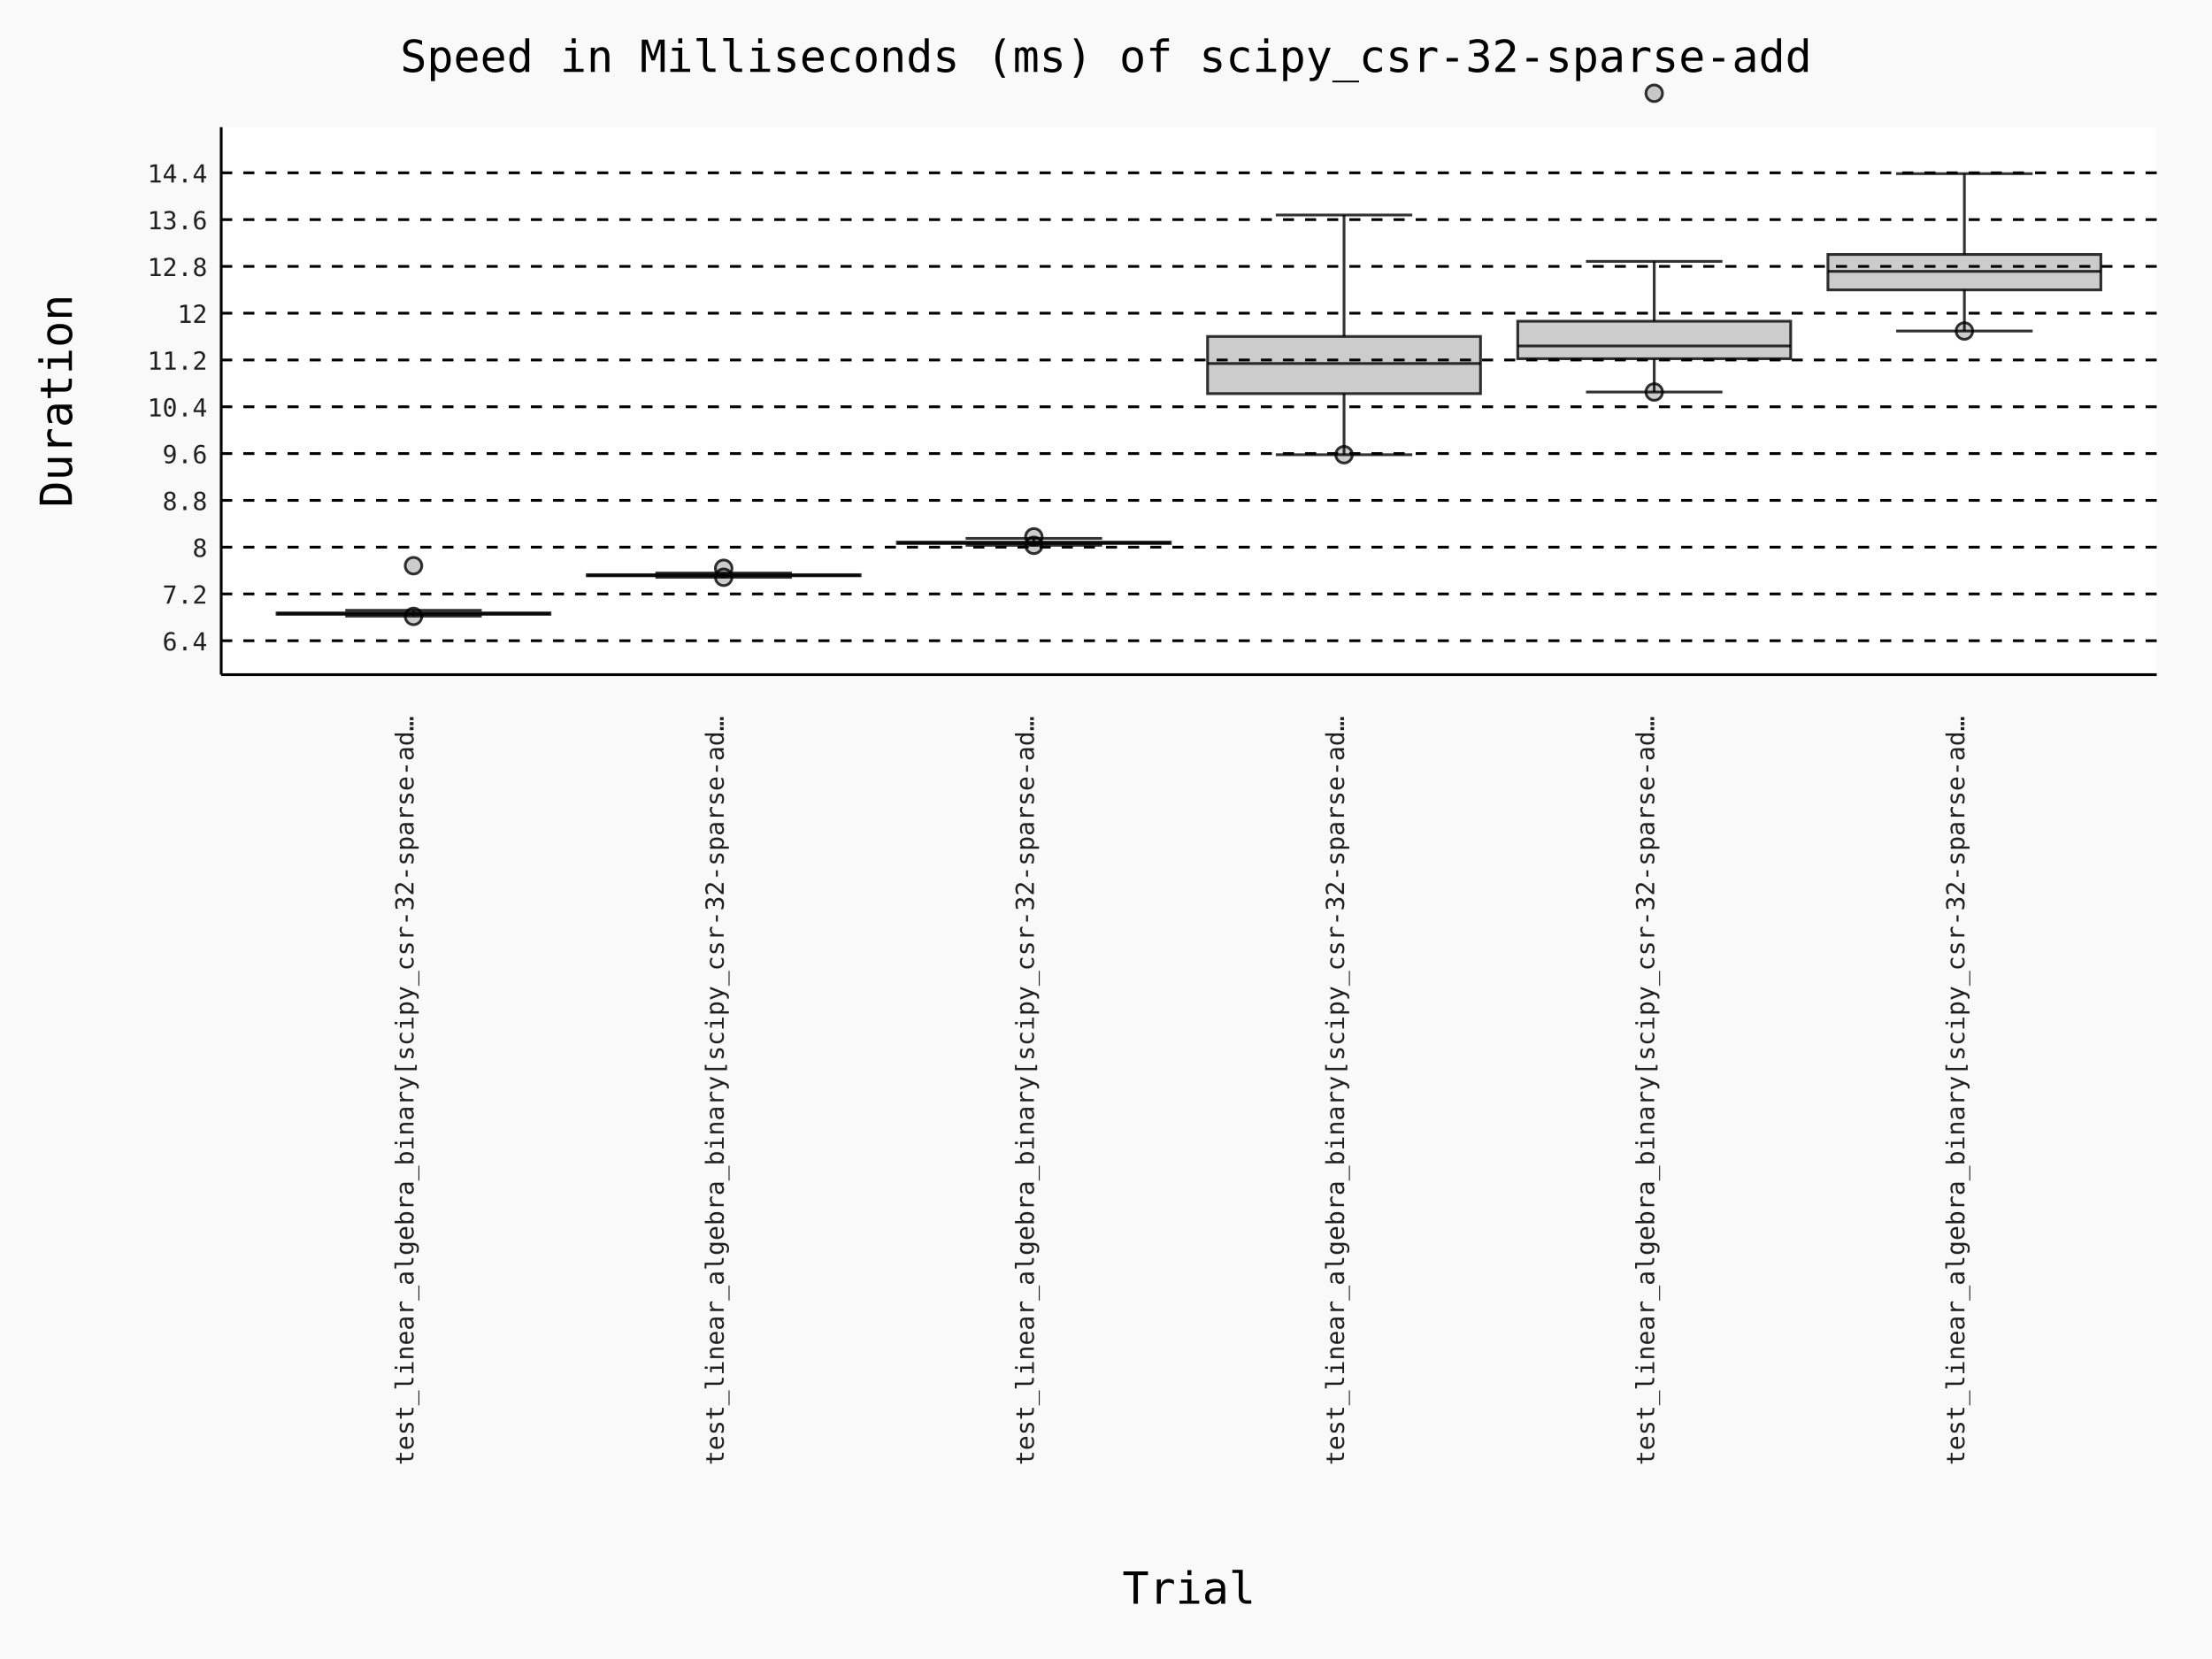
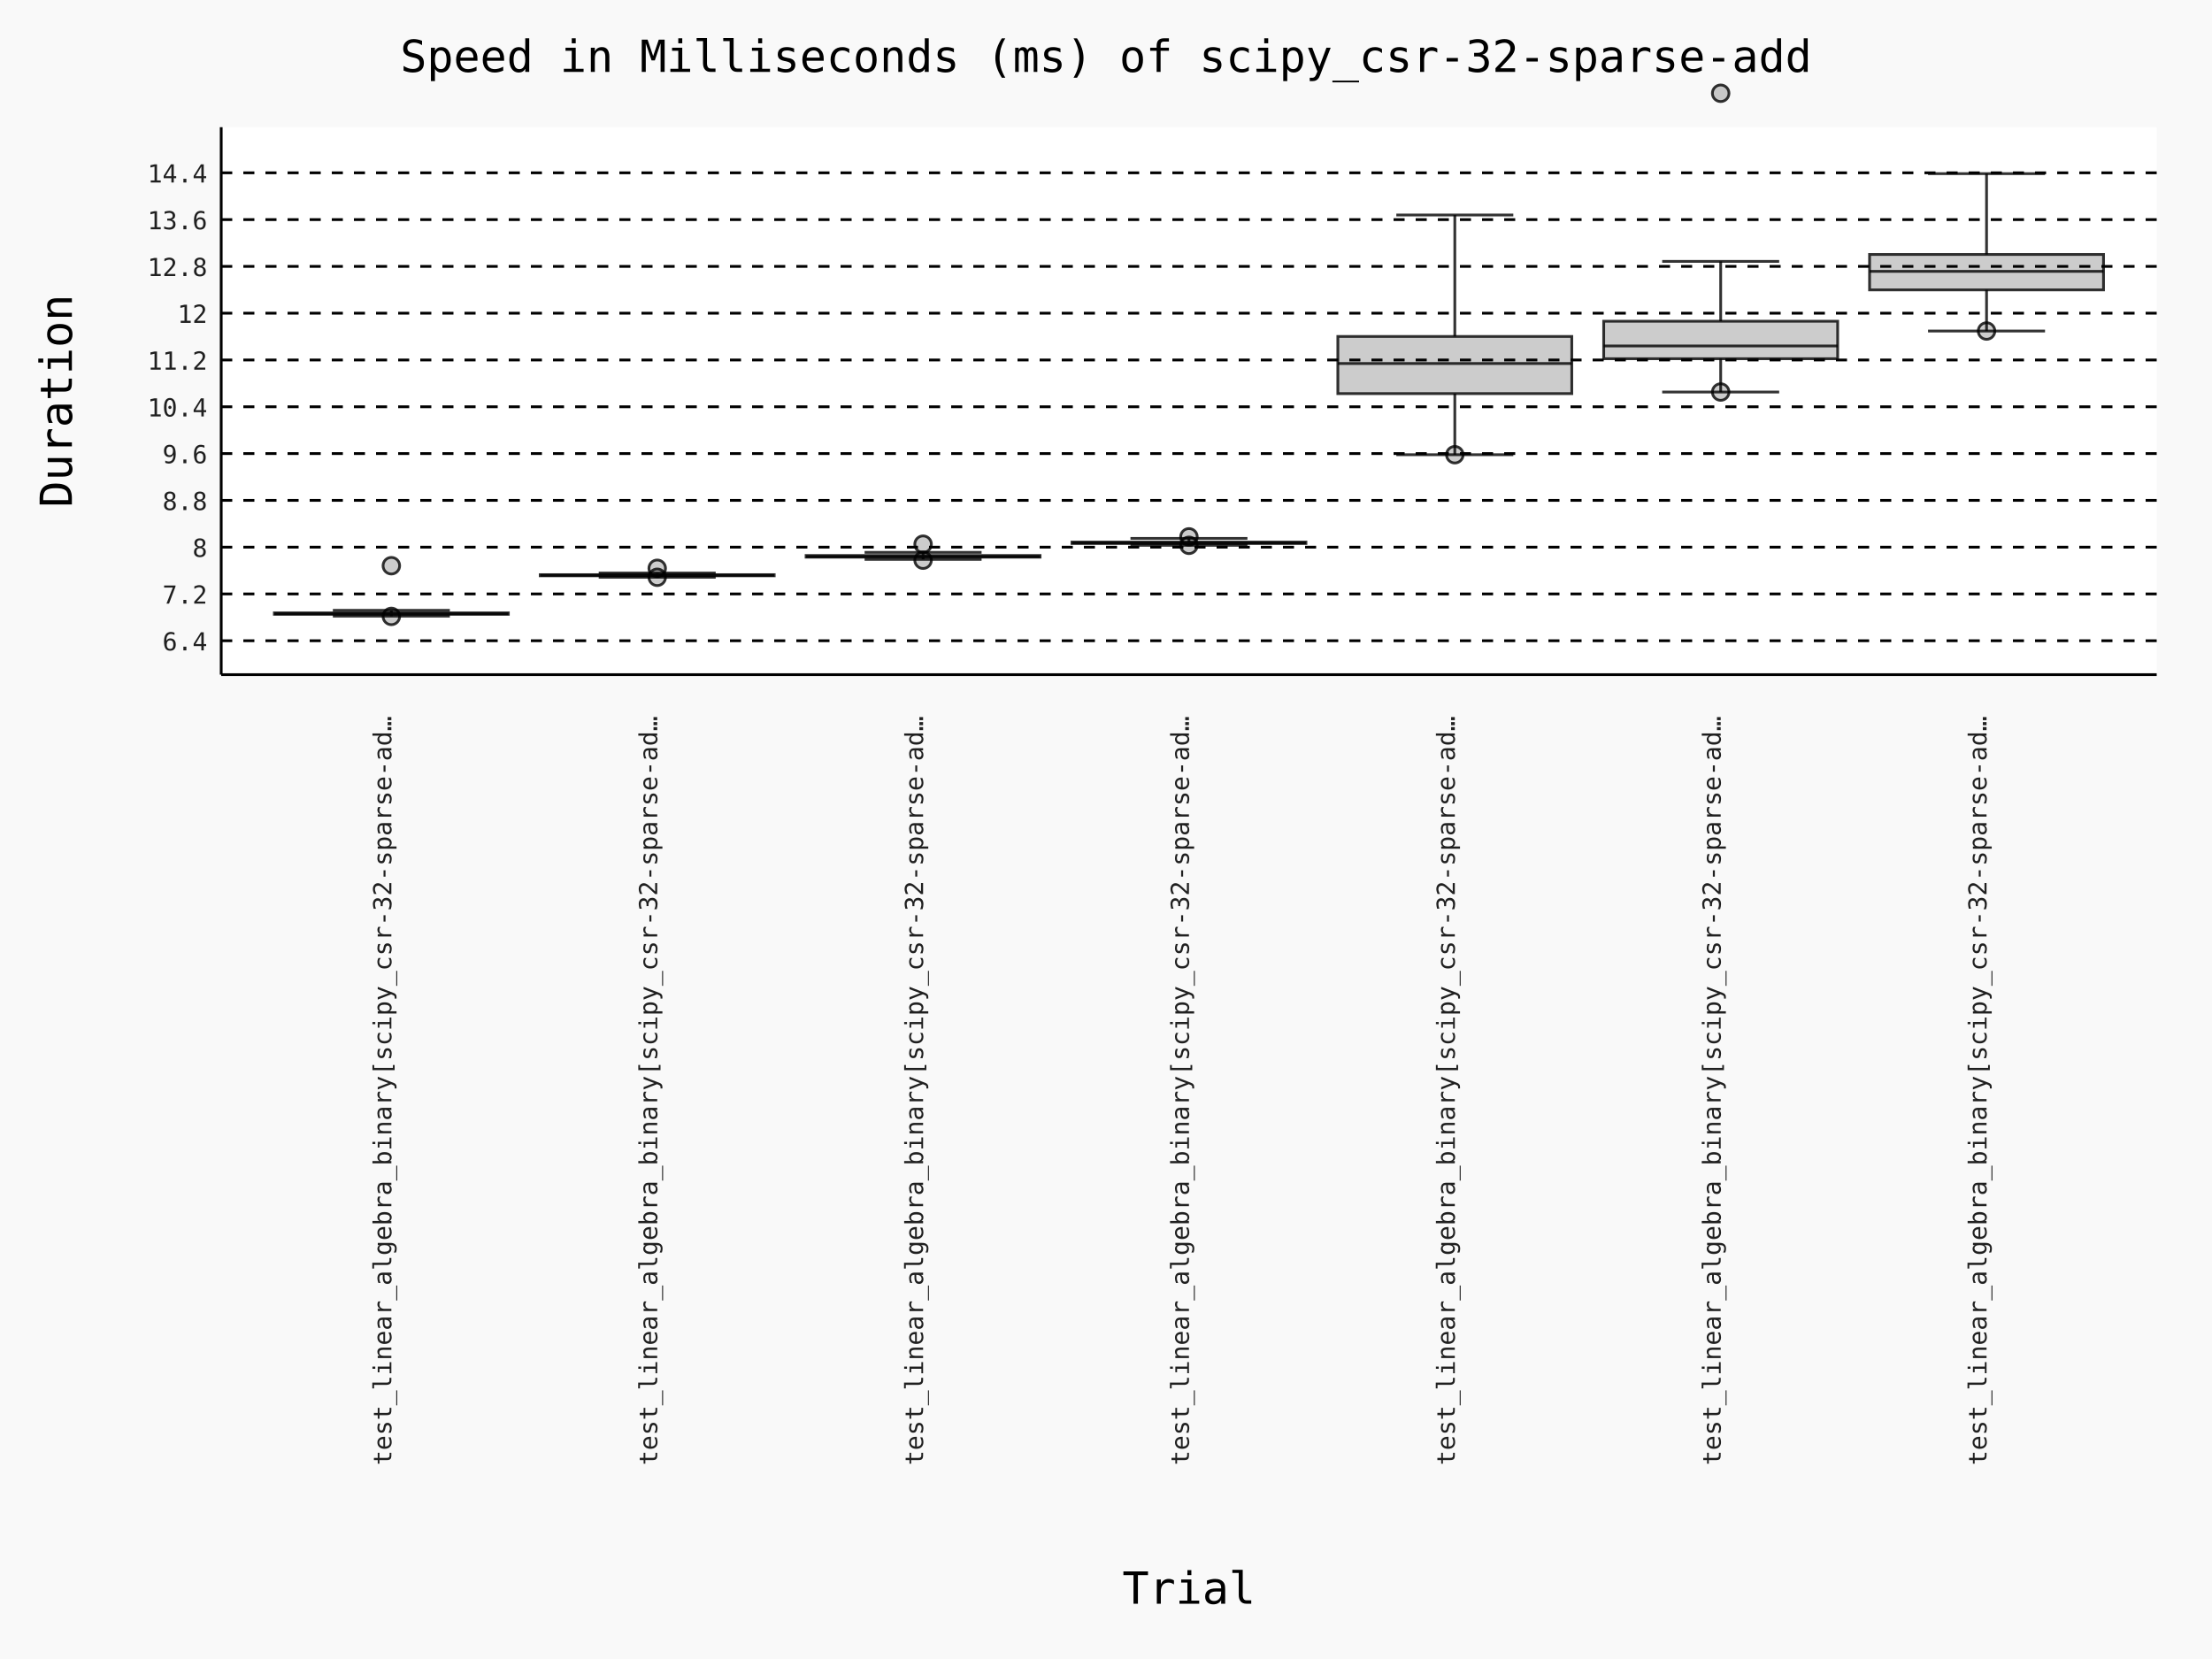
- <svg xmlns="http://www.w3.org/2000/svg" id="chart-5118345e-6378-49db-adea-a9c57fd446dd" class="pygal-chart" viewBox="0 0 800 600">
+ <svg xmlns="http://www.w3.org/2000/svg" id="chart-33e291b8-1ae9-45a1-87c8-a9103d8016dd" class="pygal-chart" viewBox="0 0 800 600">
  <defs>
-     <style type="text/css">#chart-5118345e-6378-49db-adea-a9c57fd446dd{-webkit-user-select:none;-webkit-font-smoothing:antialiased;font-family:Consolas,"Deja Vu Sans Mono","Bitstream Vera Sans Mono","Courier New",monospace}#chart-5118345e-6378-49db-adea-a9c57fd446dd .title{font-family:Consolas,"Deja Vu Sans Mono","Bitstream Vera Sans Mono","Courier New",monospace;font-size:16px}#chart-5118345e-6378-49db-adea-a9c57fd446dd .legends .legend text{font-family:Consolas,"Deja Vu Sans Mono","Bitstream Vera Sans Mono","Courier New",monospace;font-size:14px}#chart-5118345e-6378-49db-adea-a9c57fd446dd .axis text{font-family:Consolas,"Deja Vu Sans Mono","Bitstream Vera Sans Mono","Courier New",monospace;font-size:10px}#chart-5118345e-6378-49db-adea-a9c57fd446dd .axis text.major{font-family:Consolas,"Deja Vu Sans Mono","Bitstream Vera Sans Mono","Courier New",monospace;font-size:10px}#chart-5118345e-6378-49db-adea-a9c57fd446dd .text-overlay text.value{font-family:Consolas,"Deja Vu Sans Mono","Bitstream Vera Sans Mono","Courier New",monospace;font-size:16px}#chart-5118345e-6378-49db-adea-a9c57fd446dd .text-overlay text.label{font-family:Consolas,"Deja Vu Sans Mono","Bitstream Vera Sans Mono","Courier New",monospace;font-size:10px}#chart-5118345e-6378-49db-adea-a9c57fd446dd .tooltip{font-family:Consolas,"Deja Vu Sans Mono","Bitstream Vera Sans Mono","Courier New",monospace;font-size:14px}#chart-5118345e-6378-49db-adea-a9c57fd446dd text.no_data{font-family:Consolas,"Deja Vu Sans Mono","Bitstream Vera Sans Mono","Courier New",monospace;font-size:64px}
- #chart-5118345e-6378-49db-adea-a9c57fd446dd{background-color:rgba(249,249,249,1)}#chart-5118345e-6378-49db-adea-a9c57fd446dd path,#chart-5118345e-6378-49db-adea-a9c57fd446dd line,#chart-5118345e-6378-49db-adea-a9c57fd446dd rect,#chart-5118345e-6378-49db-adea-a9c57fd446dd circle{-webkit-transition:150ms;-moz-transition:150ms;transition:150ms}#chart-5118345e-6378-49db-adea-a9c57fd446dd .graph &gt; .background{fill:rgba(249,249,249,1)}#chart-5118345e-6378-49db-adea-a9c57fd446dd .plot &gt; .background{fill:rgba(255,255,255,1)}#chart-5118345e-6378-49db-adea-a9c57fd446dd .graph{fill:rgba(0,0,0,.87)}#chart-5118345e-6378-49db-adea-a9c57fd446dd text.no_data{fill:rgba(0,0,0,1)}#chart-5118345e-6378-49db-adea-a9c57fd446dd .title{fill:rgba(0,0,0,1)}#chart-5118345e-6378-49db-adea-a9c57fd446dd .legends .legend text{fill:rgba(0,0,0,.87)}#chart-5118345e-6378-49db-adea-a9c57fd446dd .legends .legend:hover text{fill:rgba(0,0,0,1)}#chart-5118345e-6378-49db-adea-a9c57fd446dd .axis .line{stroke:rgba(0,0,0,1)}#chart-5118345e-6378-49db-adea-a9c57fd446dd .axis .guide.line{stroke:rgba(0,0,0,.54)}#chart-5118345e-6378-49db-adea-a9c57fd446dd .axis .major.line{stroke:rgba(0,0,0,.87)}#chart-5118345e-6378-49db-adea-a9c57fd446dd .axis text.major{fill:rgba(0,0,0,1)}#chart-5118345e-6378-49db-adea-a9c57fd446dd .axis.y .guides:hover .guide.line,#chart-5118345e-6378-49db-adea-a9c57fd446dd .line-graph .axis.x .guides:hover .guide.line,#chart-5118345e-6378-49db-adea-a9c57fd446dd .stackedline-graph .axis.x .guides:hover .guide.line,#chart-5118345e-6378-49db-adea-a9c57fd446dd .xy-graph .axis.x .guides:hover .guide.line{stroke:rgba(0,0,0,1)}#chart-5118345e-6378-49db-adea-a9c57fd446dd .axis .guides:hover text{fill:rgba(0,0,0,1)}#chart-5118345e-6378-49db-adea-a9c57fd446dd .reactive{fill-opacity:.7;stroke-opacity:.8;stroke-width:1}#chart-5118345e-6378-49db-adea-a9c57fd446dd .ci{stroke:rgba(0,0,0,.87)}#chart-5118345e-6378-49db-adea-a9c57fd446dd .reactive.active,#chart-5118345e-6378-49db-adea-a9c57fd446dd .active .reactive{fill-opacity:.8;stroke-opacity:.9;stroke-width:4}#chart-5118345e-6378-49db-adea-a9c57fd446dd .ci .reactive.active{stroke-width:1.5}#chart-5118345e-6378-49db-adea-a9c57fd446dd .series text{fill:rgba(0,0,0,1)}#chart-5118345e-6378-49db-adea-a9c57fd446dd .tooltip rect{fill:rgba(255,255,255,1);stroke:rgba(0,0,0,1);-webkit-transition:opacity 150ms;-moz-transition:opacity 150ms;transition:opacity 150ms}#chart-5118345e-6378-49db-adea-a9c57fd446dd .tooltip .label{fill:rgba(0,0,0,.87)}#chart-5118345e-6378-49db-adea-a9c57fd446dd .tooltip .label{fill:rgba(0,0,0,.87)}#chart-5118345e-6378-49db-adea-a9c57fd446dd .tooltip .legend{font-size:.8em;fill:rgba(0,0,0,.54)}#chart-5118345e-6378-49db-adea-a9c57fd446dd .tooltip .x_label{font-size:.6em;fill:rgba(0,0,0,1)}#chart-5118345e-6378-49db-adea-a9c57fd446dd .tooltip .xlink{font-size:.5em;text-decoration:underline}#chart-5118345e-6378-49db-adea-a9c57fd446dd .tooltip .value{font-size:1.5em}#chart-5118345e-6378-49db-adea-a9c57fd446dd .bound{font-size:.5em}#chart-5118345e-6378-49db-adea-a9c57fd446dd .max-value{font-size:.75em;fill:rgba(0,0,0,.54)}#chart-5118345e-6378-49db-adea-a9c57fd446dd .map-element{fill:rgba(255,255,255,1);stroke:rgba(0,0,0,.54) !important}#chart-5118345e-6378-49db-adea-a9c57fd446dd .map-element .reactive{fill-opacity:inherit;stroke-opacity:inherit}#chart-5118345e-6378-49db-adea-a9c57fd446dd .color-0,#chart-5118345e-6378-49db-adea-a9c57fd446dd .color-0 a:visited{stroke:#000000;fill:#000000}#chart-5118345e-6378-49db-adea-a9c57fd446dd .color-1,#chart-5118345e-6378-49db-adea-a9c57fd446dd .color-1 a:visited{stroke:#000000;fill:#000000}#chart-5118345e-6378-49db-adea-a9c57fd446dd .color-2,#chart-5118345e-6378-49db-adea-a9c57fd446dd .color-2 a:visited{stroke:#000000;fill:#000000}#chart-5118345e-6378-49db-adea-a9c57fd446dd .color-3,#chart-5118345e-6378-49db-adea-a9c57fd446dd .color-3 a:visited{stroke:#000000;fill:#000000}#chart-5118345e-6378-49db-adea-a9c57fd446dd .color-4,#chart-5118345e-6378-49db-adea-a9c57fd446dd .color-4 a:visited{stroke:#000000;fill:#000000}#chart-5118345e-6378-49db-adea-a9c57fd446dd .color-5,#chart-5118345e-6378-49db-adea-a9c57fd446dd .color-5 a:visited{stroke:#000000;fill:#000000}#chart-5118345e-6378-49db-adea-a9c57fd446dd .text-overlay .color-0 text{fill:white}#chart-5118345e-6378-49db-adea-a9c57fd446dd .text-overlay .color-1 text{fill:white}#chart-5118345e-6378-49db-adea-a9c57fd446dd .text-overlay .color-2 text{fill:white}#chart-5118345e-6378-49db-adea-a9c57fd446dd .text-overlay .color-3 text{fill:white}#chart-5118345e-6378-49db-adea-a9c57fd446dd .text-overlay .color-4 text{fill:white}#chart-5118345e-6378-49db-adea-a9c57fd446dd .text-overlay .color-5 text{fill:white}
- #chart-5118345e-6378-49db-adea-a9c57fd446dd text.no_data{text-anchor:middle}#chart-5118345e-6378-49db-adea-a9c57fd446dd .guide.line{fill:none}#chart-5118345e-6378-49db-adea-a9c57fd446dd .centered{text-anchor:middle}#chart-5118345e-6378-49db-adea-a9c57fd446dd .title{text-anchor:middle}#chart-5118345e-6378-49db-adea-a9c57fd446dd .legends .legend text{fill-opacity:1}#chart-5118345e-6378-49db-adea-a9c57fd446dd .axis.x text{text-anchor:middle}#chart-5118345e-6378-49db-adea-a9c57fd446dd .axis.x:not(.web) text[transform]{text-anchor:start}#chart-5118345e-6378-49db-adea-a9c57fd446dd .axis.x:not(.web) text[transform].backwards{text-anchor:end}#chart-5118345e-6378-49db-adea-a9c57fd446dd .axis.y text{text-anchor:end}#chart-5118345e-6378-49db-adea-a9c57fd446dd .axis.y text[transform].backwards{text-anchor:start}#chart-5118345e-6378-49db-adea-a9c57fd446dd .axis.y2 text{text-anchor:start}#chart-5118345e-6378-49db-adea-a9c57fd446dd .axis.y2 text[transform].backwards{text-anchor:end}#chart-5118345e-6378-49db-adea-a9c57fd446dd .axis .guide.line{stroke-dasharray:4,4;stroke:black}#chart-5118345e-6378-49db-adea-a9c57fd446dd .axis .major.guide.line{stroke-dasharray:6,6;stroke:black}#chart-5118345e-6378-49db-adea-a9c57fd446dd .horizontal .axis.y .guide.line,#chart-5118345e-6378-49db-adea-a9c57fd446dd .horizontal .axis.y2 .guide.line,#chart-5118345e-6378-49db-adea-a9c57fd446dd .vertical .axis.x .guide.line{opacity:0}#chart-5118345e-6378-49db-adea-a9c57fd446dd .horizontal .axis.always_show .guide.line,#chart-5118345e-6378-49db-adea-a9c57fd446dd .vertical .axis.always_show .guide.line{opacity:1 !important}#chart-5118345e-6378-49db-adea-a9c57fd446dd .axis.y .guides:hover .guide.line,#chart-5118345e-6378-49db-adea-a9c57fd446dd .axis.y2 .guides:hover .guide.line,#chart-5118345e-6378-49db-adea-a9c57fd446dd .axis.x .guides:hover .guide.line{opacity:1}#chart-5118345e-6378-49db-adea-a9c57fd446dd .axis .guides:hover text{opacity:1}#chart-5118345e-6378-49db-adea-a9c57fd446dd .nofill{fill:none}#chart-5118345e-6378-49db-adea-a9c57fd446dd .subtle-fill{fill-opacity:.2}#chart-5118345e-6378-49db-adea-a9c57fd446dd .dot{stroke-width:1px;fill-opacity:1;stroke-opacity:1}#chart-5118345e-6378-49db-adea-a9c57fd446dd .dot.active{stroke-width:5px}#chart-5118345e-6378-49db-adea-a9c57fd446dd .dot.negative{fill:transparent}#chart-5118345e-6378-49db-adea-a9c57fd446dd text,#chart-5118345e-6378-49db-adea-a9c57fd446dd tspan{stroke:none !important}#chart-5118345e-6378-49db-adea-a9c57fd446dd .series text.active{opacity:1}#chart-5118345e-6378-49db-adea-a9c57fd446dd .tooltip rect{fill-opacity:.95;stroke-width:.5}#chart-5118345e-6378-49db-adea-a9c57fd446dd .tooltip text{fill-opacity:1}#chart-5118345e-6378-49db-adea-a9c57fd446dd .showable{visibility:hidden}#chart-5118345e-6378-49db-adea-a9c57fd446dd .showable.shown{visibility:visible}#chart-5118345e-6378-49db-adea-a9c57fd446dd .gauge-background{fill:rgba(229,229,229,1);stroke:none}#chart-5118345e-6378-49db-adea-a9c57fd446dd .bg-lines{stroke:rgba(249,249,249,1);stroke-width:2px}
+     <style type="text/css">#chart-33e291b8-1ae9-45a1-87c8-a9103d8016dd{-webkit-user-select:none;-webkit-font-smoothing:antialiased;font-family:Consolas,"Deja Vu Sans Mono","Bitstream Vera Sans Mono","Courier New",monospace}#chart-33e291b8-1ae9-45a1-87c8-a9103d8016dd .title{font-family:Consolas,"Deja Vu Sans Mono","Bitstream Vera Sans Mono","Courier New",monospace;font-size:16px}#chart-33e291b8-1ae9-45a1-87c8-a9103d8016dd .legends .legend text{font-family:Consolas,"Deja Vu Sans Mono","Bitstream Vera Sans Mono","Courier New",monospace;font-size:14px}#chart-33e291b8-1ae9-45a1-87c8-a9103d8016dd .axis text{font-family:Consolas,"Deja Vu Sans Mono","Bitstream Vera Sans Mono","Courier New",monospace;font-size:10px}#chart-33e291b8-1ae9-45a1-87c8-a9103d8016dd .axis text.major{font-family:Consolas,"Deja Vu Sans Mono","Bitstream Vera Sans Mono","Courier New",monospace;font-size:10px}#chart-33e291b8-1ae9-45a1-87c8-a9103d8016dd .text-overlay text.value{font-family:Consolas,"Deja Vu Sans Mono","Bitstream Vera Sans Mono","Courier New",monospace;font-size:16px}#chart-33e291b8-1ae9-45a1-87c8-a9103d8016dd .text-overlay text.label{font-family:Consolas,"Deja Vu Sans Mono","Bitstream Vera Sans Mono","Courier New",monospace;font-size:10px}#chart-33e291b8-1ae9-45a1-87c8-a9103d8016dd .tooltip{font-family:Consolas,"Deja Vu Sans Mono","Bitstream Vera Sans Mono","Courier New",monospace;font-size:14px}#chart-33e291b8-1ae9-45a1-87c8-a9103d8016dd text.no_data{font-family:Consolas,"Deja Vu Sans Mono","Bitstream Vera Sans Mono","Courier New",monospace;font-size:64px}
+ #chart-33e291b8-1ae9-45a1-87c8-a9103d8016dd{background-color:rgba(249,249,249,1)}#chart-33e291b8-1ae9-45a1-87c8-a9103d8016dd path,#chart-33e291b8-1ae9-45a1-87c8-a9103d8016dd line,#chart-33e291b8-1ae9-45a1-87c8-a9103d8016dd rect,#chart-33e291b8-1ae9-45a1-87c8-a9103d8016dd circle{-webkit-transition:150ms;-moz-transition:150ms;transition:150ms}#chart-33e291b8-1ae9-45a1-87c8-a9103d8016dd .graph &gt; .background{fill:rgba(249,249,249,1)}#chart-33e291b8-1ae9-45a1-87c8-a9103d8016dd .plot &gt; .background{fill:rgba(255,255,255,1)}#chart-33e291b8-1ae9-45a1-87c8-a9103d8016dd .graph{fill:rgba(0,0,0,.87)}#chart-33e291b8-1ae9-45a1-87c8-a9103d8016dd text.no_data{fill:rgba(0,0,0,1)}#chart-33e291b8-1ae9-45a1-87c8-a9103d8016dd .title{fill:rgba(0,0,0,1)}#chart-33e291b8-1ae9-45a1-87c8-a9103d8016dd .legends .legend text{fill:rgba(0,0,0,.87)}#chart-33e291b8-1ae9-45a1-87c8-a9103d8016dd .legends .legend:hover text{fill:rgba(0,0,0,1)}#chart-33e291b8-1ae9-45a1-87c8-a9103d8016dd .axis .line{stroke:rgba(0,0,0,1)}#chart-33e291b8-1ae9-45a1-87c8-a9103d8016dd .axis .guide.line{stroke:rgba(0,0,0,.54)}#chart-33e291b8-1ae9-45a1-87c8-a9103d8016dd .axis .major.line{stroke:rgba(0,0,0,.87)}#chart-33e291b8-1ae9-45a1-87c8-a9103d8016dd .axis text.major{fill:rgba(0,0,0,1)}#chart-33e291b8-1ae9-45a1-87c8-a9103d8016dd .axis.y .guides:hover .guide.line,#chart-33e291b8-1ae9-45a1-87c8-a9103d8016dd .line-graph .axis.x .guides:hover .guide.line,#chart-33e291b8-1ae9-45a1-87c8-a9103d8016dd .stackedline-graph .axis.x .guides:hover .guide.line,#chart-33e291b8-1ae9-45a1-87c8-a9103d8016dd .xy-graph .axis.x .guides:hover .guide.line{stroke:rgba(0,0,0,1)}#chart-33e291b8-1ae9-45a1-87c8-a9103d8016dd .axis .guides:hover text{fill:rgba(0,0,0,1)}#chart-33e291b8-1ae9-45a1-87c8-a9103d8016dd .reactive{fill-opacity:.7;stroke-opacity:.8;stroke-width:1}#chart-33e291b8-1ae9-45a1-87c8-a9103d8016dd .ci{stroke:rgba(0,0,0,.87)}#chart-33e291b8-1ae9-45a1-87c8-a9103d8016dd .reactive.active,#chart-33e291b8-1ae9-45a1-87c8-a9103d8016dd .active .reactive{fill-opacity:.8;stroke-opacity:.9;stroke-width:4}#chart-33e291b8-1ae9-45a1-87c8-a9103d8016dd .ci .reactive.active{stroke-width:1.5}#chart-33e291b8-1ae9-45a1-87c8-a9103d8016dd .series text{fill:rgba(0,0,0,1)}#chart-33e291b8-1ae9-45a1-87c8-a9103d8016dd .tooltip rect{fill:rgba(255,255,255,1);stroke:rgba(0,0,0,1);-webkit-transition:opacity 150ms;-moz-transition:opacity 150ms;transition:opacity 150ms}#chart-33e291b8-1ae9-45a1-87c8-a9103d8016dd .tooltip .label{fill:rgba(0,0,0,.87)}#chart-33e291b8-1ae9-45a1-87c8-a9103d8016dd .tooltip .label{fill:rgba(0,0,0,.87)}#chart-33e291b8-1ae9-45a1-87c8-a9103d8016dd .tooltip .legend{font-size:.8em;fill:rgba(0,0,0,.54)}#chart-33e291b8-1ae9-45a1-87c8-a9103d8016dd .tooltip .x_label{font-size:.6em;fill:rgba(0,0,0,1)}#chart-33e291b8-1ae9-45a1-87c8-a9103d8016dd .tooltip .xlink{font-size:.5em;text-decoration:underline}#chart-33e291b8-1ae9-45a1-87c8-a9103d8016dd .tooltip .value{font-size:1.5em}#chart-33e291b8-1ae9-45a1-87c8-a9103d8016dd .bound{font-size:.5em}#chart-33e291b8-1ae9-45a1-87c8-a9103d8016dd .max-value{font-size:.75em;fill:rgba(0,0,0,.54)}#chart-33e291b8-1ae9-45a1-87c8-a9103d8016dd .map-element{fill:rgba(255,255,255,1);stroke:rgba(0,0,0,.54) !important}#chart-33e291b8-1ae9-45a1-87c8-a9103d8016dd .map-element .reactive{fill-opacity:inherit;stroke-opacity:inherit}#chart-33e291b8-1ae9-45a1-87c8-a9103d8016dd .color-0,#chart-33e291b8-1ae9-45a1-87c8-a9103d8016dd .color-0 a:visited{stroke:#000000;fill:#000000}#chart-33e291b8-1ae9-45a1-87c8-a9103d8016dd .color-1,#chart-33e291b8-1ae9-45a1-87c8-a9103d8016dd .color-1 a:visited{stroke:#000000;fill:#000000}#chart-33e291b8-1ae9-45a1-87c8-a9103d8016dd .color-2,#chart-33e291b8-1ae9-45a1-87c8-a9103d8016dd .color-2 a:visited{stroke:#000000;fill:#000000}#chart-33e291b8-1ae9-45a1-87c8-a9103d8016dd .color-3,#chart-33e291b8-1ae9-45a1-87c8-a9103d8016dd .color-3 a:visited{stroke:#000000;fill:#000000}#chart-33e291b8-1ae9-45a1-87c8-a9103d8016dd .color-4,#chart-33e291b8-1ae9-45a1-87c8-a9103d8016dd .color-4 a:visited{stroke:#000000;fill:#000000}#chart-33e291b8-1ae9-45a1-87c8-a9103d8016dd .color-5,#chart-33e291b8-1ae9-45a1-87c8-a9103d8016dd .color-5 a:visited{stroke:#000000;fill:#000000}#chart-33e291b8-1ae9-45a1-87c8-a9103d8016dd .color-6,#chart-33e291b8-1ae9-45a1-87c8-a9103d8016dd .color-6 a:visited{stroke:#000000;fill:#000000}#chart-33e291b8-1ae9-45a1-87c8-a9103d8016dd .text-overlay .color-0 text{fill:white}#chart-33e291b8-1ae9-45a1-87c8-a9103d8016dd .text-overlay .color-1 text{fill:white}#chart-33e291b8-1ae9-45a1-87c8-a9103d8016dd .text-overlay .color-2 text{fill:white}#chart-33e291b8-1ae9-45a1-87c8-a9103d8016dd .text-overlay .color-3 text{fill:white}#chart-33e291b8-1ae9-45a1-87c8-a9103d8016dd .text-overlay .color-4 text{fill:white}#chart-33e291b8-1ae9-45a1-87c8-a9103d8016dd .text-overlay .color-5 text{fill:white}#chart-33e291b8-1ae9-45a1-87c8-a9103d8016dd .text-overlay .color-6 text{fill:white}
+ #chart-33e291b8-1ae9-45a1-87c8-a9103d8016dd text.no_data{text-anchor:middle}#chart-33e291b8-1ae9-45a1-87c8-a9103d8016dd .guide.line{fill:none}#chart-33e291b8-1ae9-45a1-87c8-a9103d8016dd .centered{text-anchor:middle}#chart-33e291b8-1ae9-45a1-87c8-a9103d8016dd .title{text-anchor:middle}#chart-33e291b8-1ae9-45a1-87c8-a9103d8016dd .legends .legend text{fill-opacity:1}#chart-33e291b8-1ae9-45a1-87c8-a9103d8016dd .axis.x text{text-anchor:middle}#chart-33e291b8-1ae9-45a1-87c8-a9103d8016dd .axis.x:not(.web) text[transform]{text-anchor:start}#chart-33e291b8-1ae9-45a1-87c8-a9103d8016dd .axis.x:not(.web) text[transform].backwards{text-anchor:end}#chart-33e291b8-1ae9-45a1-87c8-a9103d8016dd .axis.y text{text-anchor:end}#chart-33e291b8-1ae9-45a1-87c8-a9103d8016dd .axis.y text[transform].backwards{text-anchor:start}#chart-33e291b8-1ae9-45a1-87c8-a9103d8016dd .axis.y2 text{text-anchor:start}#chart-33e291b8-1ae9-45a1-87c8-a9103d8016dd .axis.y2 text[transform].backwards{text-anchor:end}#chart-33e291b8-1ae9-45a1-87c8-a9103d8016dd .axis .guide.line{stroke-dasharray:4,4;stroke:black}#chart-33e291b8-1ae9-45a1-87c8-a9103d8016dd .axis .major.guide.line{stroke-dasharray:6,6;stroke:black}#chart-33e291b8-1ae9-45a1-87c8-a9103d8016dd .horizontal .axis.y .guide.line,#chart-33e291b8-1ae9-45a1-87c8-a9103d8016dd .horizontal .axis.y2 .guide.line,#chart-33e291b8-1ae9-45a1-87c8-a9103d8016dd .vertical .axis.x .guide.line{opacity:0}#chart-33e291b8-1ae9-45a1-87c8-a9103d8016dd .horizontal .axis.always_show .guide.line,#chart-33e291b8-1ae9-45a1-87c8-a9103d8016dd .vertical .axis.always_show .guide.line{opacity:1 !important}#chart-33e291b8-1ae9-45a1-87c8-a9103d8016dd .axis.y .guides:hover .guide.line,#chart-33e291b8-1ae9-45a1-87c8-a9103d8016dd .axis.y2 .guides:hover .guide.line,#chart-33e291b8-1ae9-45a1-87c8-a9103d8016dd .axis.x .guides:hover .guide.line{opacity:1}#chart-33e291b8-1ae9-45a1-87c8-a9103d8016dd .axis .guides:hover text{opacity:1}#chart-33e291b8-1ae9-45a1-87c8-a9103d8016dd .nofill{fill:none}#chart-33e291b8-1ae9-45a1-87c8-a9103d8016dd .subtle-fill{fill-opacity:.2}#chart-33e291b8-1ae9-45a1-87c8-a9103d8016dd .dot{stroke-width:1px;fill-opacity:1;stroke-opacity:1}#chart-33e291b8-1ae9-45a1-87c8-a9103d8016dd .dot.active{stroke-width:5px}#chart-33e291b8-1ae9-45a1-87c8-a9103d8016dd .dot.negative{fill:transparent}#chart-33e291b8-1ae9-45a1-87c8-a9103d8016dd text,#chart-33e291b8-1ae9-45a1-87c8-a9103d8016dd tspan{stroke:none !important}#chart-33e291b8-1ae9-45a1-87c8-a9103d8016dd .series text.active{opacity:1}#chart-33e291b8-1ae9-45a1-87c8-a9103d8016dd .tooltip rect{fill-opacity:.95;stroke-width:.5}#chart-33e291b8-1ae9-45a1-87c8-a9103d8016dd .tooltip text{fill-opacity:1}#chart-33e291b8-1ae9-45a1-87c8-a9103d8016dd .showable{visibility:hidden}#chart-33e291b8-1ae9-45a1-87c8-a9103d8016dd .showable.shown{visibility:visible}#chart-33e291b8-1ae9-45a1-87c8-a9103d8016dd .gauge-background{fill:rgba(229,229,229,1);stroke:none}#chart-33e291b8-1ae9-45a1-87c8-a9103d8016dd .bg-lines{stroke:rgba(249,249,249,1);stroke-width:2px}
.tooltip .value{font-size:1em !important}.axis text{font-size:9px !important}</style>
  </defs>
  <g class="graph custombox-graph vertical">
    <rect x="0" y="0" width="800" height="600" class="background" />
    <g transform="translate(80, 46)" class="plot">
      <rect x="0" y="0" width="700.0" height="198.0" class="background" />
      <g class="axis y always_show">
        <path d="M0 198 h700" class="line" />
        <g class="guides">
          <path d="M0 185.731 h700" class="guide line" />
          <text x="-5" y="189.231" class="">6.4</text>
        </g>
        <g class="guides">
          <path d="M0 168.808 h700" class="guide line" />
          <text x="-5" y="172.308" class="">7.2</text>
        </g>
        <g class="guides">
          <path d="M0 151.885 h700" class="guide line" />
          <text x="-5" y="155.385" class="">8</text>
        </g>
        <g class="guides">
          <path d="M0 134.962 h700" class="guide line" />
          <text x="-5" y="138.462" class="">8.8</text>
        </g>
        <g class="guides">
          <path d="M0 118.038 h700" class="guide line" />
          <text x="-5" y="121.538" class="">9.6</text>
        </g>
        <g class="guides">
          <path d="M0 101.115 h700" class="guide line" />
          <text x="-5" y="104.615" class="">10.4</text>
        </g>
        <g class="guides">
          <path d="M0 84.192 h700" class="guide line" />
          <text x="-5" y="87.692" class="">11.2</text>
        </g>
        <g class="guides">
          <path d="M0 67.269 h700" class="guide line" />
          <text x="-5" y="70.769" class="">12</text>
        </g>
        <g class="guides">
          <path d="M0 50.346 h700" class="guide line" />
          <text x="-5" y="53.846" class="">12.8</text>
        </g>
        <g class="guides">
          <path d="M0 33.423 h700" class="guide line" />
          <text x="-5" y="36.923" class="">13.6</text>
        </g>
        <g class="guides">
          <path d="M0 16.5 h700" class="guide line" />
          <text x="-5" y="20.0" class="">14.4</text>
        </g>
      </g>
      <g class="axis x">
        <path d="M0 0 v198" class="line" />
        <g class="guides">
-           <path d="M69.551 0 v198" class="guide line" />
-           <text x="69.551" y="213.0" class="backwards" transform="rotate(270 69.55128 213)">test_linear_algebra_binary[scipy_csr-32-sparse-ad…</text>
-         </g>
-         <g class="guides">
-           <path d="M181.731 0 v198" class="guide line" />
-           <text x="181.731" y="213.0" class="backwards" transform="rotate(270 181.7308 213)">test_linear_algebra_binary[scipy_csr-32-sparse-ad…</text>
-         </g>
-         <g class="guides">
-           <path d="M293.91 0 v198" class="guide line" />
-           <text x="293.91" y="213.0" class="backwards" transform="rotate(270 293.9103 213)">test_linear_algebra_binary[scipy_csr-32-sparse-ad…</text>
-         </g>
-         <g class="guides">
-           <path d="M406.09 0 v198" class="guide line" />
-           <text x="406.09" y="213.0" class="backwards" transform="rotate(270 406.0897 213)">test_linear_algebra_binary[scipy_csr-32-sparse-ad…</text>
-         </g>
-         <g class="guides">
-           <path d="M518.269 0 v198" class="guide line" />
-           <text x="518.269" y="213.0" class="backwards" transform="rotate(270 518.2692 213)">test_linear_algebra_binary[scipy_csr-32-sparse-ad…</text>
-         </g>
-         <g class="guides">
-           <path d="M630.449 0 v198" class="guide line" />
-           <text x="630.449" y="213.0" class="backwards" transform="rotate(270 630.4487 213)">test_linear_algebra_binary[scipy_csr-32-sparse-ad…</text>
+           <path d="M61.538 0 v198" class="guide line" />
+           <text x="61.538" y="213.0" class="backwards" transform="rotate(270 61.53846 213)">test_linear_algebra_binary[scipy_csr-32-sparse-ad…</text>
+         </g>
+         <g class="guides">
+           <path d="M157.692 0 v198" class="guide line" />
+           <text x="157.692" y="213.0" class="backwards" transform="rotate(270 157.6923 213)">test_linear_algebra_binary[scipy_csr-32-sparse-ad…</text>
+         </g>
+         <g class="guides">
+           <path d="M253.846 0 v198" class="guide line" />
+           <text x="253.846" y="213.0" class="backwards" transform="rotate(270 253.8462 213)">test_linear_algebra_binary[scipy_csr-32-sparse-ad…</text>
+         </g>
+         <g class="guides">
+           <path d="M350 0 v198" class="guide line" />
+           <text x="350.0" y="213.0" class="backwards" transform="rotate(270 350 213)">test_linear_algebra_binary[scipy_csr-32-sparse-ad…</text>
+         </g>
+         <g class="guides">
+           <path d="M446.154 0 v198" class="guide line" />
+           <text x="446.154" y="213.0" class="backwards" transform="rotate(270 446.1538 213)">test_linear_algebra_binary[scipy_csr-32-sparse-ad…</text>
+         </g>
+         <g class="guides">
+           <path d="M542.308 0 v198" class="guide line" />
+           <text x="542.308" y="213.0" class="backwards" transform="rotate(270 542.3077 213)">test_linear_algebra_binary[scipy_csr-32-sparse-ad…</text>
+         </g>
+         <g class="guides">
+           <path d="M638.462 0 v198" class="guide line" />
+           <text x="638.462" y="213.0" class="backwards" transform="rotate(270 638.4615 213)">test_linear_algebra_binary[scipy_csr-32-sparse-ad…</text>
        </g>
      </g>
      <g class="series serie-0 color-0">
        <g class="boxes">
          <g class="box">
-             <path stroke-width="3" d="M44.872 176.837 L94.231 176.837" class="reactive tooltip-trigger" />
-             <path stroke-width="3" d="M20.192 175.978 L118.91 175.978" class="reactive tooltip-trigger" />
-             <path stroke-width="3" d="M44.872 174.734 L94.231 174.734" class="reactive tooltip-trigger" />
-             <path stroke-width="2" d="M69.551 176.837 L69.551 176.16" class="reactive tooltip-trigger" />
-             <path stroke-width="2" d="M69.551 174.734 L69.551 175.657" class="reactive tooltip-trigger" />
-             <rect x="20.192" y="175.657" height="0.503" width="98.718" class="subtle-fill reactive tooltip-trigger" />
-             <circle cx="69.551" cy="176.926" r="3" class="subtle-fill reactive tooltip-trigger" />
-             <circle cx="69.551" cy="158.598" r="3" class="subtle-fill reactive tooltip-trigger" />
+             <path stroke-width="3" d="M40.385 176.837 L82.692 176.837" class="reactive tooltip-trigger" />
+             <path stroke-width="3" d="M19.231 175.978 L103.846 175.978" class="reactive tooltip-trigger" />
+             <path stroke-width="3" d="M40.385 174.734 L82.692 174.734" class="reactive tooltip-trigger" />
+             <path stroke-width="2" d="M61.538 176.837 L61.538 176.16" class="reactive tooltip-trigger" />
+             <path stroke-width="2" d="M61.538 174.734 L61.538 175.657" class="reactive tooltip-trigger" />
+             <rect x="19.231" y="175.657" height="0.503" width="84.615" class="subtle-fill reactive tooltip-trigger" />
+             <circle cx="61.538" cy="176.926" r="3" class="subtle-fill reactive tooltip-trigger" />
+             <circle cx="61.538" cy="158.598" r="3" class="subtle-fill reactive tooltip-trigger" />
          </g>
        </g>
      </g>
      <g class="series serie-1 color-1">
        <g class="boxes">
          <g class="box">
-             <path stroke-width="3" d="M157.051 162.778 L206.41 162.778" class="reactive tooltip-trigger" />
-             <path stroke-width="3" d="M132.372 162.044 L231.09 162.044" class="reactive tooltip-trigger" />
-             <path stroke-width="3" d="M157.051 161.238 L206.41 161.238" class="reactive tooltip-trigger" />
-             <path stroke-width="2" d="M181.731 162.778 L181.731 162.245" class="reactive tooltip-trigger" />
-             <path stroke-width="2" d="M181.731 161.238 L181.731 161.846" class="reactive tooltip-trigger" />
-             <rect x="132.372" y="161.846" height="0.399" width="98.718" class="subtle-fill reactive tooltip-trigger" />
-             <circle cx="181.731" cy="162.778" r="3" class="subtle-fill reactive tooltip-trigger" />
-             <circle cx="181.731" cy="159.535" r="3" class="subtle-fill reactive tooltip-trigger" />
+             <path stroke-width="3" d="M136.538 162.778 L178.846 162.778" class="reactive tooltip-trigger" />
+             <path stroke-width="3" d="M115.385 162.044 L200 162.044" class="reactive tooltip-trigger" />
+             <path stroke-width="3" d="M136.538 161.238 L178.846 161.238" class="reactive tooltip-trigger" />
+             <path stroke-width="2" d="M157.692 162.778 L157.692 162.245" class="reactive tooltip-trigger" />
+             <path stroke-width="2" d="M157.692 161.238 L157.692 161.846" class="reactive tooltip-trigger" />
+             <rect x="115.385" y="161.846" height="0.399" width="84.615" class="subtle-fill reactive tooltip-trigger" />
+             <circle cx="157.692" cy="162.778" r="3" class="subtle-fill reactive tooltip-trigger" />
+             <circle cx="157.692" cy="159.535" r="3" class="subtle-fill reactive tooltip-trigger" />
          </g>
        </g>
      </g>
      <g class="series serie-2 color-2">
        <g class="boxes">
          <g class="box">
-             <path stroke-width="3" d="M269.231 151.222 L318.59 151.222" class="reactive tooltip-trigger" />
-             <path stroke-width="3" d="M244.551 150.343 L343.269 150.343" class="reactive tooltip-trigger" />
-             <path stroke-width="3" d="M269.231 148.717 L318.59 148.717" class="reactive tooltip-trigger" />
-             <path stroke-width="2" d="M293.91 151.222 L293.91 150.556" class="reactive tooltip-trigger" />
-             <path stroke-width="2" d="M293.91 148.717 L293.91 150.052" class="reactive tooltip-trigger" />
-             <rect x="244.551" y="150.052" height="0.503" width="98.718" class="subtle-fill reactive tooltip-trigger" />
-             <circle cx="293.91" cy="151.222" r="3" class="subtle-fill reactive tooltip-trigger" />
-             <circle cx="293.91" cy="148.165" r="3" class="subtle-fill reactive tooltip-trigger" />
+             <path stroke-width="3" d="M232.692 156.31 L275 156.31" class="reactive tooltip-trigger" />
+             <path stroke-width="3" d="M211.538 155.299 L296.154 155.299" class="reactive tooltip-trigger" />
+             <path stroke-width="3" d="M232.692 153.774 L275 153.774" class="reactive tooltip-trigger" />
+             <path stroke-width="2" d="M253.846 156.31 L253.846 155.499" class="reactive tooltip-trigger" />
+             <path stroke-width="2" d="M253.846 153.774 L253.846 154.908" class="reactive tooltip-trigger" />
+             <rect x="211.538" y="154.908" height="0.592" width="84.615" class="subtle-fill reactive tooltip-trigger" />
+             <circle cx="253.846" cy="156.596" r="3" class="subtle-fill reactive tooltip-trigger" />
+             <circle cx="253.846" cy="150.816" r="3" class="subtle-fill reactive tooltip-trigger" />
          </g>
        </g>
      </g>
      <g class="series serie-3 color-3">
        <g class="boxes">
          <g class="box">
-             <path stroke-width="3" d="M381.41 118.452 L430.769 118.452" class="reactive tooltip-trigger" />
-             <path stroke-width="3" d="M356.731 85.466 L455.449 85.466" class="reactive tooltip-trigger" />
-             <path stroke-width="3" d="M381.41 31.757 L430.769 31.757" class="reactive tooltip-trigger" />
-             <path stroke-width="2" d="M406.09 118.452 L406.09 96.358" class="reactive tooltip-trigger" />
-             <path stroke-width="2" d="M406.09 31.757 L406.09 75.688" class="reactive tooltip-trigger" />
-             <rect x="356.731" y="75.688" height="20.671" width="98.718" class="subtle-fill reactive tooltip-trigger" />
-             <circle cx="406.09" cy="118.452" r="3" class="subtle-fill reactive tooltip-trigger" />
-             <circle cx="406.09" cy="-93.288" r="3" class="subtle-fill reactive tooltip-trigger" />
+             <path stroke-width="3" d="M328.846 151.222 L371.154 151.222" class="reactive tooltip-trigger" />
+             <path stroke-width="3" d="M307.692 150.343 L392.308 150.343" class="reactive tooltip-trigger" />
+             <path stroke-width="3" d="M328.846 148.717 L371.154 148.717" class="reactive tooltip-trigger" />
+             <path stroke-width="2" d="M350 151.222 L350 150.556" class="reactive tooltip-trigger" />
+             <path stroke-width="2" d="M350 148.717 L350 150.052" class="reactive tooltip-trigger" />
+             <rect x="307.692" y="150.052" height="0.503" width="84.615" class="subtle-fill reactive tooltip-trigger" />
+             <circle cx="350.0" cy="151.222" r="3" class="subtle-fill reactive tooltip-trigger" />
+             <circle cx="350.0" cy="148.165" r="3" class="subtle-fill reactive tooltip-trigger" />
          </g>
        </g>
      </g>
      <g class="series serie-4 color-4">
        <g class="boxes">
          <g class="box">
-             <path stroke-width="3" d="M493.59 95.784 L542.949 95.784" class="reactive tooltip-trigger" />
-             <path stroke-width="3" d="M468.91 79.121 L567.628 79.121" class="reactive tooltip-trigger" />
-             <path stroke-width="3" d="M493.59 48.531 L542.949 48.531" class="reactive tooltip-trigger" />
-             <path stroke-width="2" d="M518.269 95.784 L518.269 83.739" class="reactive tooltip-trigger" />
-             <path stroke-width="2" d="M518.269 48.531 L518.269 70.175" class="reactive tooltip-trigger" />
-             <rect x="468.91" y="70.175" height="13.564" width="98.718" class="subtle-fill reactive tooltip-trigger" />
-             <circle cx="518.269" cy="95.784" r="3" class="subtle-fill reactive tooltip-trigger" />
-             <circle cx="518.269" cy="-12.267" r="3" class="subtle-fill reactive tooltip-trigger" />
+             <path stroke-width="3" d="M425 118.452 L467.308 118.452" class="reactive tooltip-trigger" />
+             <path stroke-width="3" d="M403.846 85.466 L488.462 85.466" class="reactive tooltip-trigger" />
+             <path stroke-width="3" d="M425 31.757 L467.308 31.757" class="reactive tooltip-trigger" />
+             <path stroke-width="2" d="M446.154 118.452 L446.154 96.358" class="reactive tooltip-trigger" />
+             <path stroke-width="2" d="M446.154 31.757 L446.154 75.688" class="reactive tooltip-trigger" />
+             <rect x="403.846" y="75.688" height="20.671" width="84.615" class="subtle-fill reactive tooltip-trigger" />
+             <circle cx="446.154" cy="118.452" r="3" class="subtle-fill reactive tooltip-trigger" />
+             <circle cx="446.154" cy="-93.288" r="3" class="subtle-fill reactive tooltip-trigger" />
          </g>
        </g>
      </g>
      <g class="series serie-5 color-5">
        <g class="boxes">
          <g class="box">
-             <path stroke-width="3" d="M605.769 73.721 L655.128 73.721" class="reactive tooltip-trigger" />
-             <path stroke-width="3" d="M581.09 52.14 L679.808 52.14" class="reactive tooltip-trigger" />
-             <path stroke-width="3" d="M605.769 16.801 L655.128 16.801" class="reactive tooltip-trigger" />
-             <path stroke-width="2" d="M630.449 73.721 L630.449 58.845" class="reactive tooltip-trigger" />
-             <path stroke-width="2" d="M630.449 16.801 L630.449 46.026" class="reactive tooltip-trigger" />
-             <rect x="581.09" y="46.026" height="12.819" width="98.718" class="subtle-fill reactive tooltip-trigger" />
-             <circle cx="630.449" cy="73.721" r="3" class="subtle-fill reactive tooltip-trigger" />
-             <circle cx="630.449" cy="-53.699" r="3" class="subtle-fill reactive tooltip-trigger" />
+             <path stroke-width="3" d="M521.154 95.784 L563.462 95.784" class="reactive tooltip-trigger" />
+             <path stroke-width="3" d="M500 79.121 L584.615 79.121" class="reactive tooltip-trigger" />
+             <path stroke-width="3" d="M521.154 48.531 L563.462 48.531" class="reactive tooltip-trigger" />
+             <path stroke-width="2" d="M542.308 95.784 L542.308 83.739" class="reactive tooltip-trigger" />
+             <path stroke-width="2" d="M542.308 48.531 L542.308 70.175" class="reactive tooltip-trigger" />
+             <rect x="500" y="70.175" height="13.564" width="84.615" class="subtle-fill reactive tooltip-trigger" />
+             <circle cx="542.308" cy="95.784" r="3" class="subtle-fill reactive tooltip-trigger" />
+             <circle cx="542.308" cy="-12.267" r="3" class="subtle-fill reactive tooltip-trigger" />
+           </g>
+         </g>
+       </g>
+       <g class="series serie-6 color-6">
+         <g class="boxes">
+           <g class="box">
+             <path stroke-width="3" d="M617.308 73.721 L659.615 73.721" class="reactive tooltip-trigger" />
+             <path stroke-width="3" d="M596.154 52.14 L680.769 52.14" class="reactive tooltip-trigger" />
+             <path stroke-width="3" d="M617.308 16.801 L659.615 16.801" class="reactive tooltip-trigger" />
+             <path stroke-width="2" d="M638.462 73.721 L638.462 58.845" class="reactive tooltip-trigger" />
+             <path stroke-width="2" d="M638.462 16.801 L638.462 46.026" class="reactive tooltip-trigger" />
+             <rect x="596.154" y="46.026" height="12.819" width="84.615" class="subtle-fill reactive tooltip-trigger" />
+             <circle cx="638.462" cy="73.721" r="3" class="subtle-fill reactive tooltip-trigger" />
+             <circle cx="638.462" cy="-53.699" r="3" class="subtle-fill reactive tooltip-trigger" />
          </g>
        </g>
      </g>
    </g>
    <g class="titles">
      <text x="400.0" y="26" class="title plot_title">Speed in Milliseconds (ms) of scipy_csr-32-sparse-add</text>
      <text x="430.0" y="580.0" class="title">Trial</text>
      <text x="0" y="171.0" class="title" transform="rotate(-90 0 145)">Duration</text>
    </g>
    <g transform="translate(80, 46)" class="plot overlay">
      <g class="series serie-0 color-0" />
      <g class="series serie-1 color-1" />
      <g class="series serie-2 color-2" />
      <g class="series serie-3 color-3" />
      <g class="series serie-4 color-4" />
      <g class="series serie-5 color-5" />
+       <g class="series serie-6 color-6" />
    </g>
    <g transform="translate(80, 46)" class="plot text-overlay">
      <g class="series serie-0 color-0" />
      <g class="series serie-1 color-1" />
      <g class="series serie-2 color-2" />
      <g class="series serie-3 color-3" />
      <g class="series serie-4 color-4" />
      <g class="series serie-5 color-5" />
+       <g class="series serie-6 color-6" />
    </g>
    <g transform="translate(80, 46)" class="plot tooltip-overlay">
      <g transform="translate(0 0)" style="opacity: 0" class="tooltip">
        <rect rx="0" ry="0" width="0" height="0" class="tooltip-box" />
        <g class="text" />
      </g>
    </g>
  </g>
</svg>
